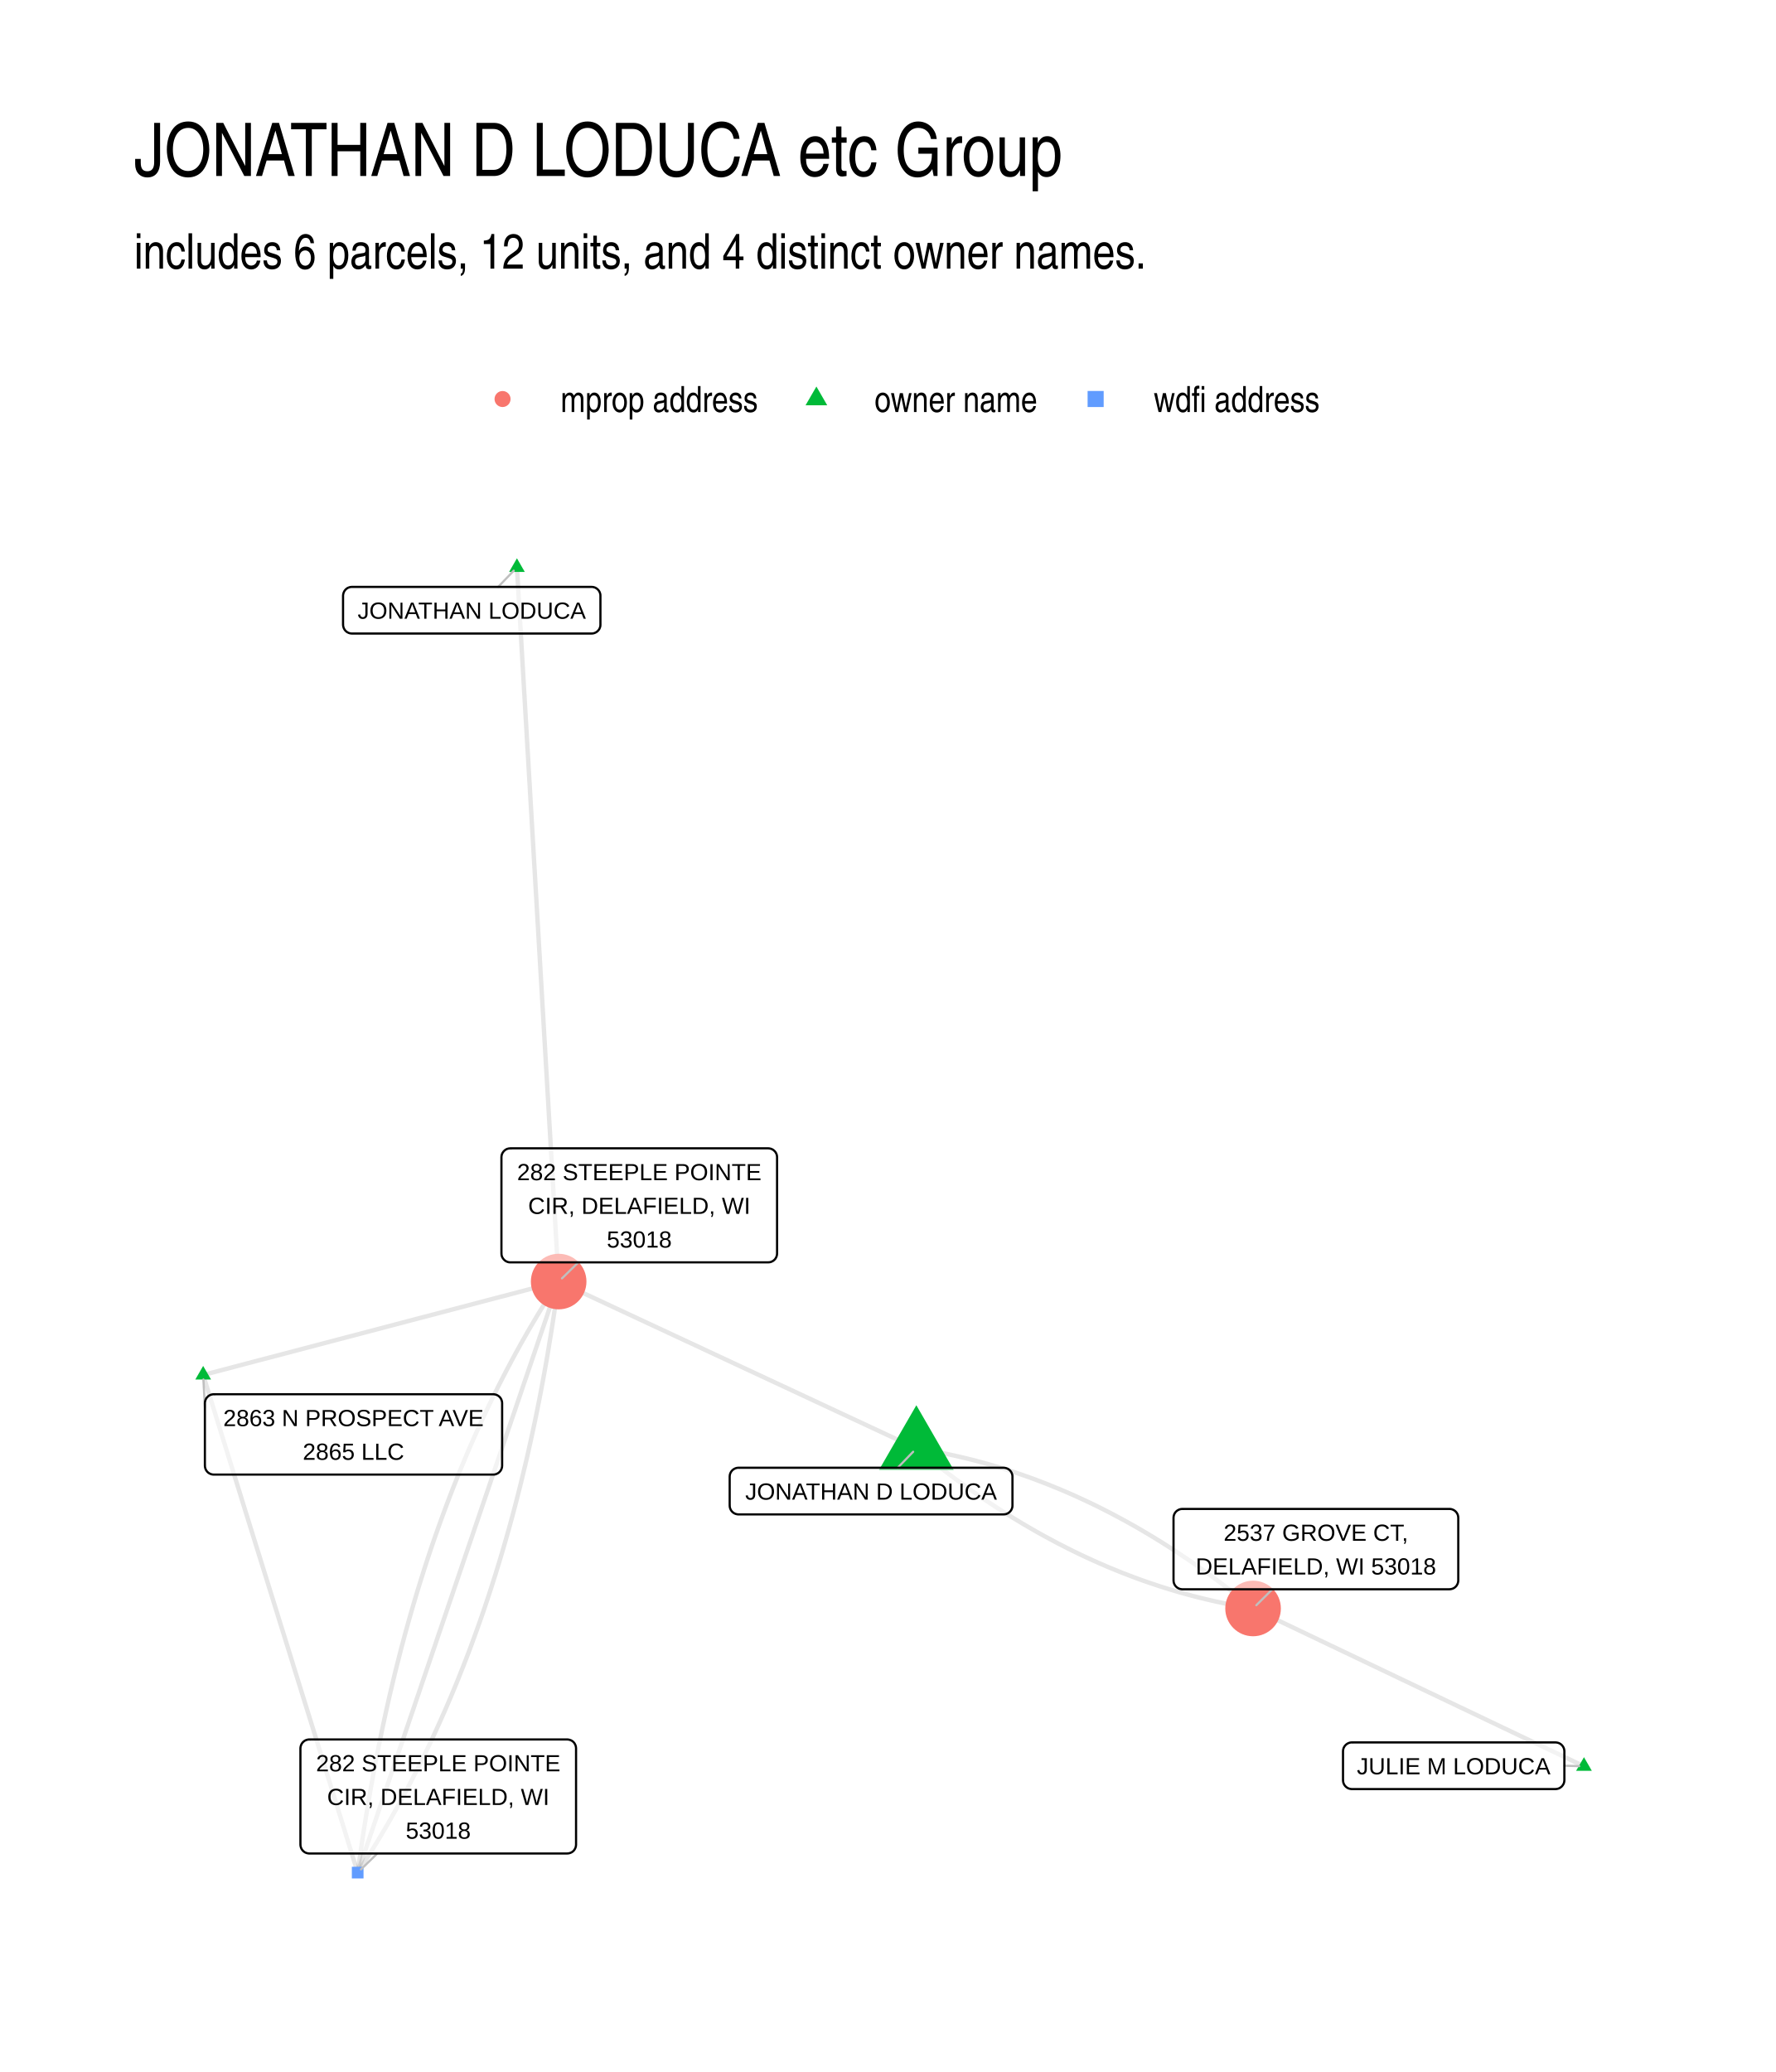
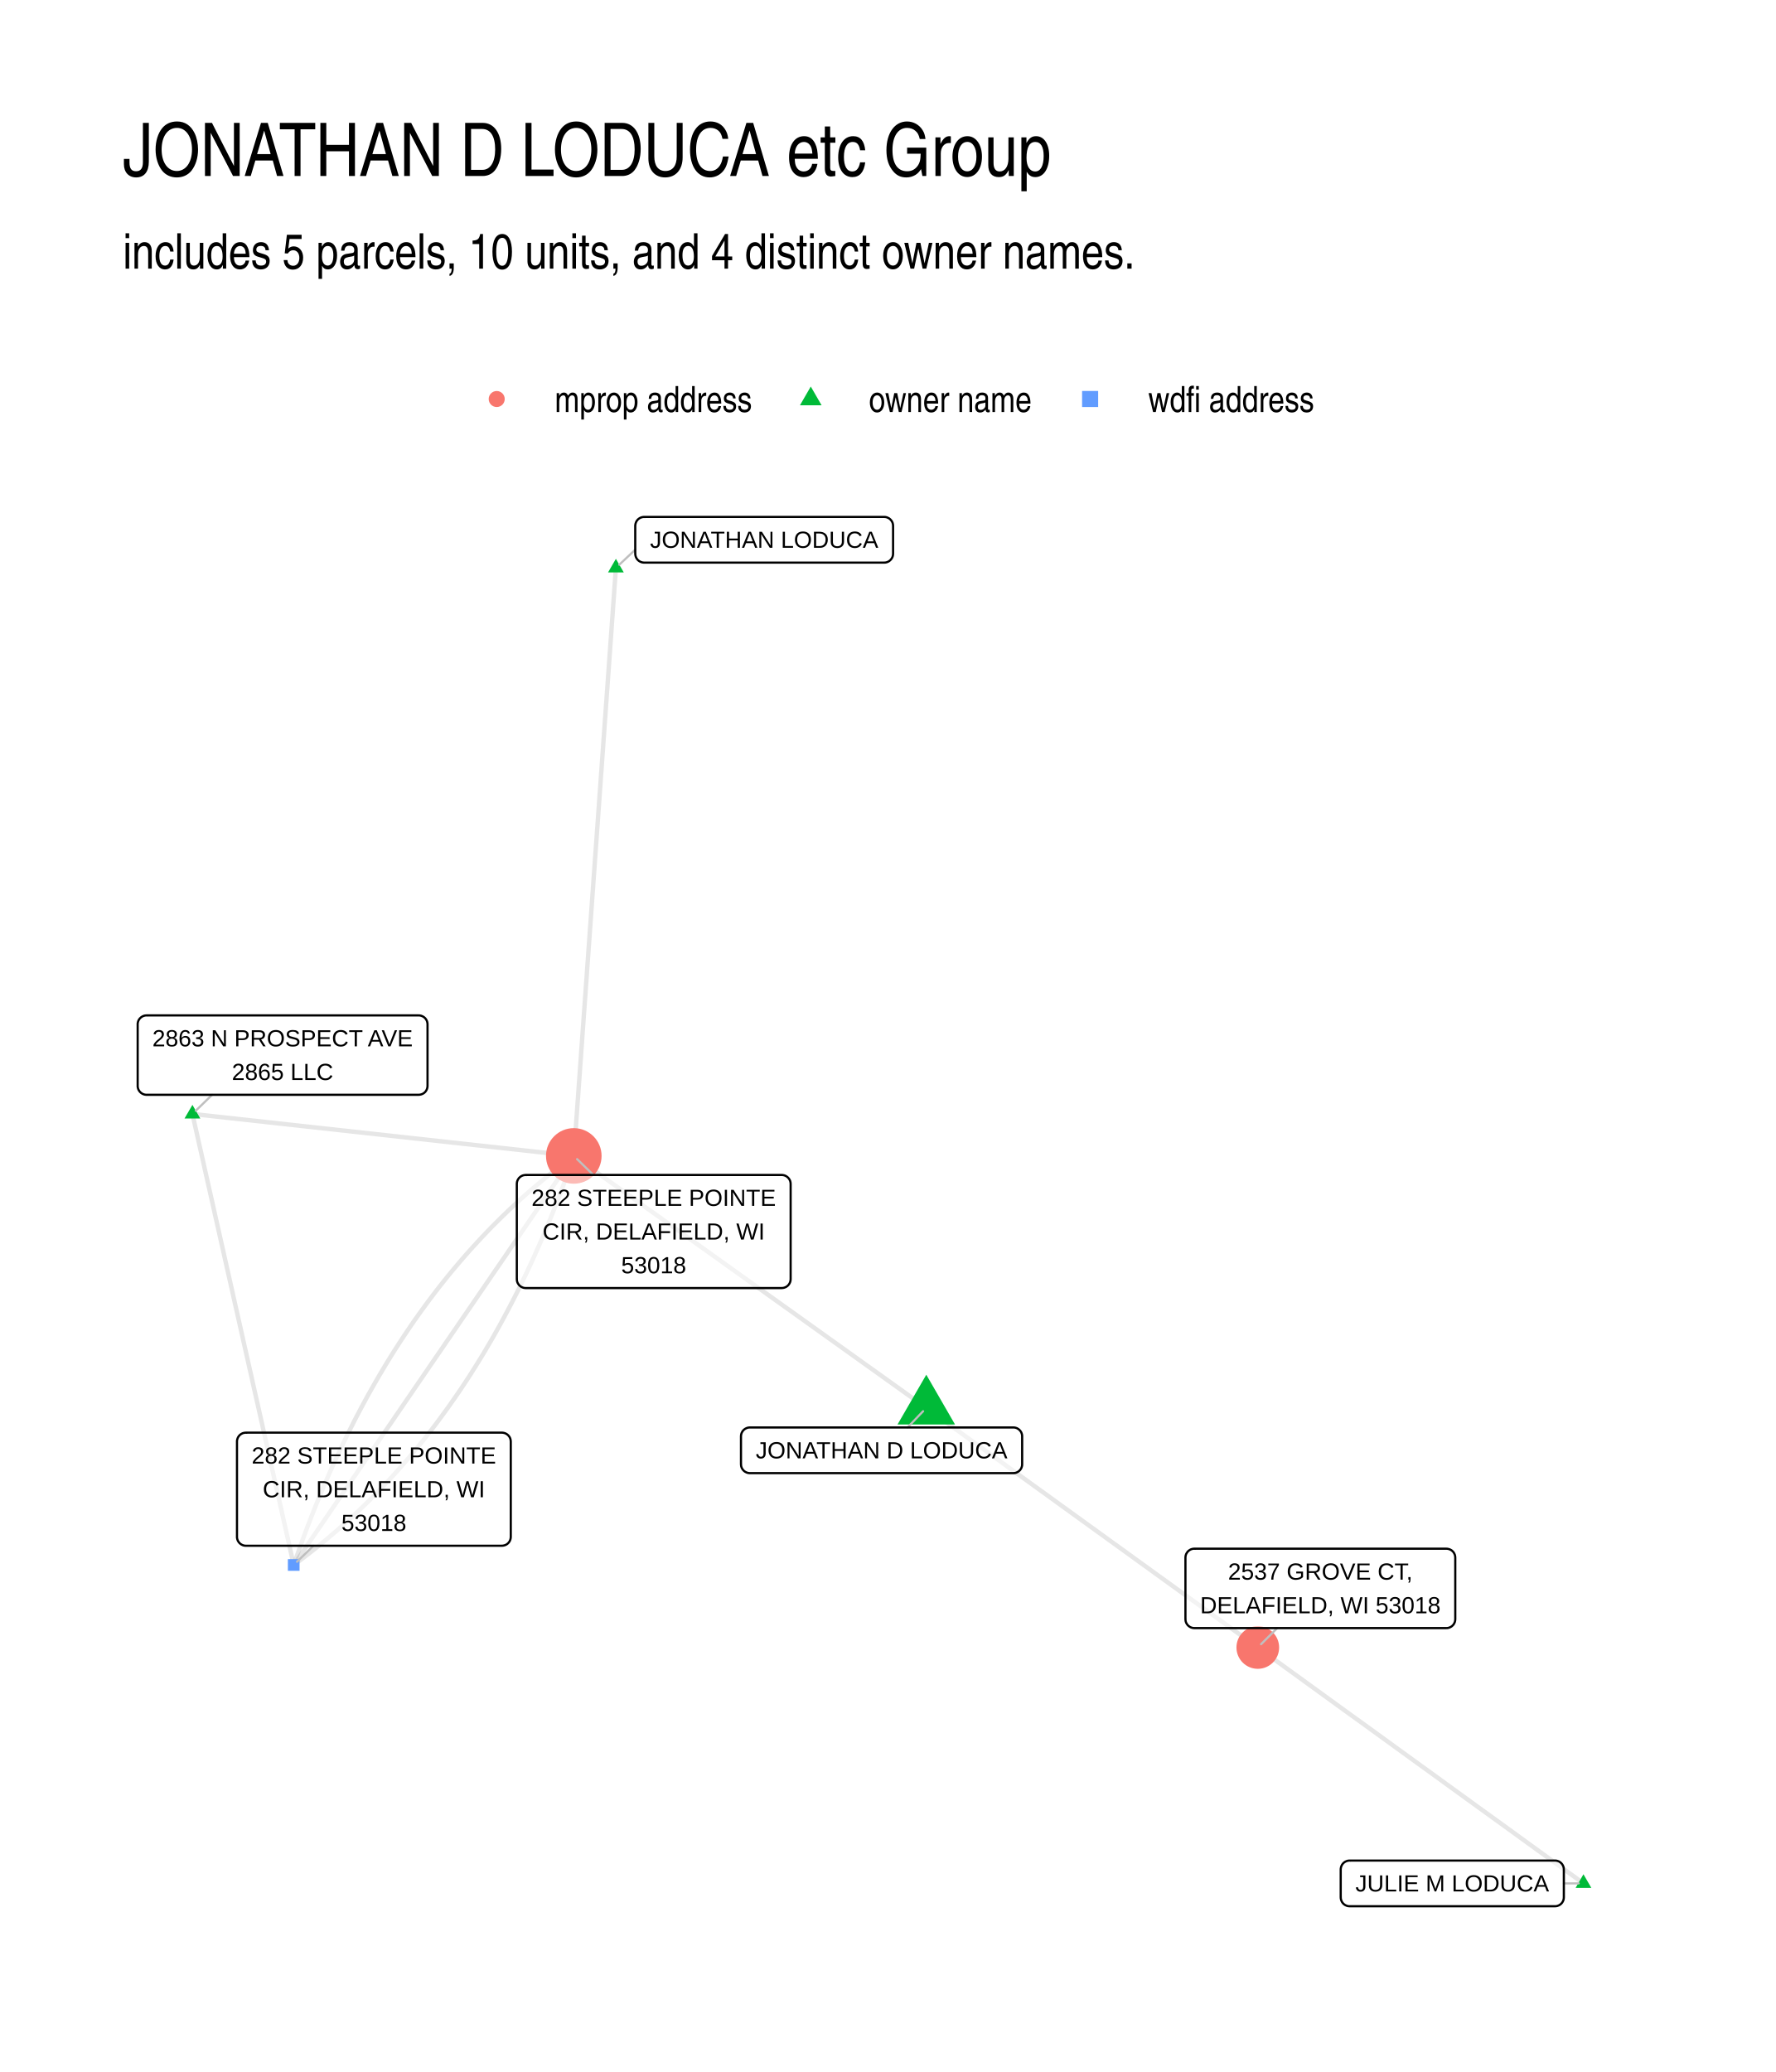
- <svg xmlns="http://www.w3.org/2000/svg" width="576" height="672" class="svglite" viewBox="0 0 432 504">
-   <defs>
-     <style>.svglite line,.svglite polyline,.svglite polygon,.svglite path,.svglite circle{fill:none;stroke:#000000;stroke-linecap:round;stroke-linejoin:round;stroke-miterlimit:10.00}.svglite text{white-space:pre}</style>
-   </defs>
-   <rect width="100%" height="100%" style="stroke-linecap:round;stroke-linejoin:round;stroke-miterlimit:10.00;stroke:none;fill:#FFFFFF" />
-   <defs>
-     <clipPath id="cpMC4wMHw0MzIuMDB8MC4wMHw1MDQuMDA=">
-       <path d="M0 0h432v504H0z" />
-     </clipPath>
-   </defs>
-   <g clip-path="url(#cpMC4wMHw0MzIuMDB8MC4wMHw1MDQuMDA=)">
-     <path d="M0 0h432v504H0z" style="stroke-width:1.07;stroke:none;fill:#FFFFFF" />
-   </g>
-   <defs>
-     <clipPath id="cpMzIuNjN8NDAyLjExfDEyMi4xNHw0NzEuMzc=">
-       <path d="M32.63 122.14h369.48v349.24H32.63z" />
-     </clipPath>
-   </defs>
-   <g clip-path="url(#cpMzIuNjN8NDAyLjExfDEyMi4xNHw0NzEuMzc=)">
-     <path d="m222.91 352.32.79.65.8.65.79.64.8.64.79.63.8.62.8.62.79.61.8.61.8.6.8.6.8.6.8.58.81.59.8.57.8.58.81.56.8.56.81.56.8.55.81.55.81.54.81.53.81.53.81.53.81.51.81.52.81.51.81.5.82.5.81.49.81.49.82.48.82.48.81.47.82.47.82.46.82.46.82.45.82.44.82.44.82.44.82.43.83.42.82.42.83.42.82.41.83.4.82.4.83.39.83.39.83.38.83.38.83.37.83.37.83.36.83.36.83.35.84.34.83.34.84.34.83.33.84.32.84.32.84.32.83.31.84.3.84.3.84.29.85.29.84.28.84.28.84.27.85.27.84.26.85.26.85.25.84.25.85.24.85.23.85.23.85.23.85.22.85.21.85.21.85.2.86.2.85.2.86.19.85.18.86.18.85.17.86.17.86.16.86.15.86.15.86.15.86.14.86.14m80.5 38.38-.82-.39-.81-.38-.81-.39-.81-.39-.82-.39-.81-.38-.81-.39-.82-.39-.81-.39-.81-.39-.82-.38-.81-.39-.81-.39-.82-.39-.81-.38-.81-.39-.81-.39-.82-.39-.81-.38-.81-.39-.82-.39-.81-.39-.81-.39-.82-.38-.81-.39-.81-.39-.82-.39-.81-.38-.81-.39-.82-.39-.81-.39-.81-.39-.81-.38-.82-.39-.81-.39-.81-.39-.82-.38-.81-.39-.81-.39-.82-.39-.81-.38-.81-.39-.82-.39-.81-.39-.81-.39-.81-.38-.82-.39-.81-.39-.81-.39-.82-.38-.81-.39-.81-.39-.82-.39-.81-.38-.81-.39-.82-.39-.81-.39-.81-.39-.81-.38-.82-.39-.81-.39-.81-.39-.82-.38-.81-.39-.81-.39-.82-.39-.81-.39-.81-.38-.82-.39-.81-.39-.81-.39-.81-.38-.82-.39-.81-.39-.81-.39-.82-.38-.81-.39-.81-.39-.82-.39-.81-.39-.81-.38-.82-.39-.81-.39-.81-.39-.81-.38-.82-.39-.81-.39-.81-.39-.82-.39-.81-.38-.81-.39-.82-.39-.81-.39-.81-.38-.82-.39-.81-.39-.81-.39-.81-.38-.82-.39M125.75 138.01l.1 1.76.11 1.75.1 1.76.1 1.75.1 1.76.11 1.75.1 1.75.1 1.76.1 1.75.11 1.76.1 1.75.1 1.76.1 1.75.11 1.76.1 1.75.1 1.76.1 1.75.11 1.76.1 1.75.1 1.76.1 1.75.11 1.76.1 1.75.1 1.76.1 1.75.11 1.76.1 1.75.1 1.75.1 1.76.11 1.75.1 1.76.1 1.75.1 1.76.11 1.75.1 1.76.1 1.75.1 1.76.11 1.75.1 1.76.1 1.75.1 1.76.11 1.75.1 1.76.1 1.75.1 1.76.11 1.75.1 1.76.1 1.75.1 1.75.11 1.76.1 1.75.1 1.76.1 1.75.11 1.76.1 1.75.1 1.76.1 1.75.11 1.76.1 1.75.1 1.76.1 1.75.11 1.76.1 1.75.1 1.76.1 1.75.11 1.76.1 1.75.1 1.75.1 1.76.11 1.75.1 1.76.1 1.75.1 1.76.11 1.75.1 1.76.1 1.75.1 1.76.11 1.75.1 1.76.1 1.75.1 1.76.11 1.75.1 1.76.1 1.75.1 1.76.11 1.75.1 1.76.1 1.75.1 1.75.11 1.76.1 1.75.1 1.76.1 1.75.11 1.76.1 1.75.1 1.76.1 1.75.11 1.76.1 1.75m87.01 40.59.86.14.86.14.86.15.86.15.86.15.86.17.86.16.85.18.86.17.86.19.85.18.85.2.86.2.85.2.85.21.85.21.85.22.85.23.85.23.85.23.85.25.85.24.84.25.85.26.84.26.85.27.84.27.84.28.85.28.84.29.84.29.84.3.84.3.84.31.83.32.84.32.84.32.83.33.84.34.83.34.84.34.83.35.83.36.83.36.84.37.83.37.82.38.83.38.83.39.83.39.83.4.82.4.83.41.82.42.83.42.82.42.82.43.82.44.82.44.82.44.82.45.82.46.82.46.82.47.82.47.81.48.82.48.81.49.82.49.81.5.81.5.81.51.82.52.81.52.81.52.81.53.8.54.81.54.81.54.81.55.8.56.81.56.8.57.8.57.81.58.8.58.8.59.8.59.8.6.8.6.8.61.8.61.79.62.8.63.8.63.79.63.8.64.79.65.79.65m-81.91-38.93-.88-.41-.88-.41-.88-.41-.88-.41-.87-.41-.88-.41-.88-.41-.88-.41-.88-.41-.88-.41-.88-.41-.88-.41-.88-.41-.87-.41-.88-.41-.88-.41-.88-.41-.88-.41-.88-.41-.88-.41-.88-.41-.88-.41-.87-.41-.88-.41-.88-.41-.88-.41-.88-.41-.88-.41-.88-.41-.88-.41-.88-.41-.88-.41-.87-.41-.88-.41-.88-.41-.88-.41-.88-.41-.88-.41-.88-.41-.88-.41-.88-.41-.87-.41-.88-.41-.88-.41-.88-.41-.88-.41-.88-.41-.88-.41-.88-.41-.88-.41-.87-.41-.88-.41-.88-.41-.88-.41-.88-.41-.88-.41-.88-.41-.88-.41-.88-.41-.87-.41-.88-.41-.88-.41-.88-.41-.88-.41-.88-.41-.88-.41-.88-.41-.88-.41-.87-.41-.88-.41-.88-.41-.88-.41-.88-.41-.88-.41-.88-.41-.88-.41-.88-.41-.87-.41-.88-.41-.88-.41-.88-.41-.88-.41-.88-.41-.88-.41-.88-.41-.88-.41-.87-.41-.88-.41-.88-.41-.88-.41-.88-.41-.88-.41-.88-.41-.88-.41-.88-.41-.87-.41-.88-.41-.88-.41-.88-.41" style="stroke-width:1.07;stroke:#000000;stroke-opacity:0.10;stroke-linecap:butt" />
-     <path d="m49.42 334.46.88-.23.87-.23.87-.23.88-.23.87-.23.87-.23.88-.23.87-.23.87-.23.88-.23.87-.23.87-.23.88-.23.87-.23.87-.23.88-.23.87-.23.88-.23.87-.22.87-.23.88-.23.87-.23.87-.23.88-.23.87-.23.87-.23.88-.23.87-.23.87-.23.88-.23.87-.23.87-.23.88-.23.87-.23.87-.23.88-.23.87-.23.88-.23.87-.23.87-.23.88-.22.87-.23.87-.23.88-.23.87-.23.87-.23.88-.23.87-.23.87-.23.88-.23.87-.23.87-.23.88-.23.87-.23.87-.23.88-.23.87-.23.88-.23.87-.23.87-.23.88-.23.87-.22.87-.23.88-.23.87-.23.87-.23.88-.23.87-.23.87-.23.88-.23.87-.23.87-.23.88-.23.87-.23.87-.23.88-.23.87-.23.88-.23.87-.23.87-.23.88-.23.87-.23.87-.23.88-.22.87-.23.87-.23.88-.23.87-.23.87-.23.88-.23.87-.23.87-.23.88-.23.87-.23.87-.23.88-.23.87-.23.88-.23.87-.23m-86.48 22.73.38 1.22.38 1.22.38 1.22.38 1.23.38 1.22.38 1.22.38 1.22.38 1.23.38 1.22.38 1.22.38 1.23.38 1.22.38 1.22.38 1.22.38 1.23.38 1.22.38 1.22.38 1.22.38 1.23.38 1.22.38 1.22.38 1.22.38 1.23.38 1.22.37 1.22.38 1.22.38 1.23.38 1.22.38 1.22.38 1.23.38 1.22.38 1.22.38 1.22.38 1.23.38 1.22.38 1.22.38 1.22.38 1.23.38 1.22.38 1.22.38 1.22.38 1.23.38 1.22.38 1.22.38 1.23.38 1.22.38 1.22.38 1.22.38 1.23.38 1.22.38 1.22.38 1.22.38 1.23.38 1.22.38 1.22.38 1.22.38 1.23.37 1.22.38 1.22.38 1.22.38 1.23.38 1.22.38 1.22.38 1.23.38 1.22.38 1.22.38 1.22.38 1.23.38 1.22.38 1.22.38 1.22.38 1.23.38 1.22.38 1.22.38 1.22.38 1.23.38 1.22.38 1.22.38 1.23.38 1.22.38 1.22.38 1.22.38 1.23.38 1.22.38 1.22.38 1.22.38 1.23.38 1.22.38 1.22.38 1.22.38 1.23.37 1.22.38 1.22.38 1.22.38 1.23.38 1.22.38 1.22.38 1.23.38 1.22m0 0 .75-1.15.74-1.15.74-1.15.73-1.17.73-1.17.72-1.17.72-1.19.71-1.19.71-1.19.7-1.2.69-1.21.69-1.21.69-1.22.68-1.23.67-1.23.67-1.24.67-1.25.66-1.25.65-1.25.65-1.27.65-1.27.64-1.28.63-1.28.63-1.29.62-1.29.62-1.3.61-1.31.61-1.32.6-1.32.6-1.32.59-1.34.59-1.34.58-1.34.58-1.35.57-1.36.57-1.37.56-1.37.55-1.37.55-1.39.55-1.39.54-1.39.54-1.4.53-1.41.52-1.42.52-1.42.51-1.42.51-1.44.51-1.44.5-1.44.49-1.45.49-1.46.48-1.47.48-1.47.47-1.48.47-1.48.46-1.49.46-1.5.45-1.5.45-1.51.44-1.51.44-1.52.43-1.53.43-1.53.42-1.54.42-1.55.41-1.55.4-1.56.4-1.57.4-1.57.39-1.58.38-1.58.38-1.59.38-1.6.37-1.6.36-1.61.36-1.61.35-1.63.35-1.62.35-1.64.34-1.64.33-1.64.33-1.66.32-1.66.32-1.66.31-1.67.31-1.68.3-1.69.3-1.69.29-1.69.28-1.71.28-1.71.28-1.71.27-1.72.27-1.73.26-1.74.25-1.74.25-1.74.25-1.76.24-1.76" style="stroke-width:1.07;stroke:#000000;stroke-opacity:0.10;stroke-linecap:butt" />
-     <path d="m87.01 455.5.5-1.45.49-1.46.49-1.45.5-1.45.49-1.45.5-1.46.49-1.45.49-1.45.5-1.45.49-1.45.49-1.46.5-1.45.49-1.45.5-1.45.49-1.45.49-1.46.5-1.45.49-1.45.49-1.45.5-1.46.49-1.45.5-1.45.49-1.45.49-1.45.5-1.46.49-1.45.5-1.45.49-1.45.49-1.46.5-1.45.49-1.45.49-1.45.5-1.45.49-1.46.5-1.45.49-1.45.49-1.45.5-1.45.49-1.46.49-1.45.5-1.45.49-1.45.5-1.46.49-1.45.49-1.45.5-1.45.49-1.45.49-1.46.5-1.45.49-1.45.5-1.45.49-1.46.49-1.45.5-1.45.49-1.45.5-1.45.49-1.46.49-1.45.5-1.45.49-1.45.49-1.45.5-1.46.49-1.45.5-1.45.49-1.45.49-1.46.5-1.45.49-1.45.49-1.45.5-1.45.49-1.46.5-1.45.49-1.45.49-1.45.5-1.46.49-1.45.5-1.45.49-1.45.49-1.45.5-1.46.49-1.45.49-1.45.5-1.45.49-1.45.5-1.46.49-1.45.49-1.45.5-1.45.49-1.46.49-1.45.5-1.45.49-1.45.5-1.45.49-1.46.49-1.45.5-1.45.49-1.45.49-1.46.5-1.45" style="stroke-width:1.07;stroke:#000000;stroke-opacity:0.10;stroke-linecap:butt" />
-     <path d="m87.01 455.5.24-1.76.25-1.75.25-1.75.25-1.74.26-1.74.27-1.73.27-1.72.28-1.71.28-1.71.28-1.71.3-1.69.29-1.69.31-1.69.3-1.68.31-1.67.32-1.66.33-1.66.32-1.66.34-1.64.33-1.64.35-1.64.35-1.62.35-1.63.36-1.61.36-1.61.37-1.6.38-1.6.38-1.59.38-1.58.39-1.58.4-1.57.4-1.57.4-1.56.42-1.55.41-1.55.42-1.54.43-1.53.43-1.53.44-1.52.44-1.51.45-1.51.45-1.5.46-1.5.46-1.49.47-1.48.47-1.48.48-1.47.48-1.47.49-1.46.49-1.45.5-1.44.51-1.44.51-1.44.51-1.42.52-1.42.53-1.42.53-1.41.53-1.4.54-1.39.55-1.39.55-1.39.55-1.37.57-1.37.56-1.37.57-1.36.58-1.35.58-1.34.59-1.34.59-1.34.6-1.32.6-1.32.61-1.32.61-1.31.62-1.3.62-1.29.63-1.29.64-1.28.63-1.28.65-1.27.65-1.26.65-1.26.66-1.25.67-1.25.67-1.24.67-1.23.68-1.23.69-1.22.69-1.21.69-1.21.71-1.2.7-1.19.71-1.19.72-1.19.72-1.17.73-1.17.73-1.16.74-1.16.74-1.15.75-1.15" style="stroke-width:1.07;stroke:#000000;stroke-opacity:0.10;stroke-linecap:butt" />
-     <path d="m222.91 341.82 9.1 15.76h-18.2zm162.41 85.6 1.91 3.32h-3.83zM125.75 135.8l1.91 3.32h-3.82zM49.42 332.25l1.92 3.31h-3.83z" style="stroke-width:0.71;stroke:none;fill:#00BA38" />
-     <path d="M85.59 456.92h2.84v-2.84h-2.84z" style="stroke-width:0.71;stroke:none;fill:#619CFF" />
-     <circle cx="304.82" cy="391.25" r="6.76" style="stroke-width:0.71;stroke:none;fill:#F8766D" />
-     <circle cx="135.9" cy="311.73" r="6.76" style="stroke-width:0.71;stroke:none;fill:#F8766D" />
-     <path d="m218.38 357.02 3.75-3.89m158.42 76.37 3.61.1M121.18 142.76l3.79-3.94m-75.13 203.5-.36-6.77m42.3 115.3-3.96 3.86m221.7-68.13-3.9 3.87m-164.93-83.39-3.98 3.89" style="stroke-width:0.53;stroke:#BFBFBF" />
-     <path d="M179.66 368.37h64.47-.08l.34-.02.35-.07.32-.12.3-.18.27-.22.23-.26.19-.29.13-.32.09-.34.02-.34h0v-7.03h0l-.02-.35-.09-.33-.13-.32-.19-.3-.23-.26-.27-.22-.3-.17-.32-.12-.35-.07-.26-.02h-64.47l.26.02-.35-.02-.34.04-.34.1-.31.15-.29.2-.25.24-.21.28-.16.3-.11.33-.05.35-.01.17v7.03l.01-.18v.35l.05.34.11.33.16.31.21.28.25.24.29.2.31.15.34.09.34.05z" style="stroke-width:0.53;fill:#FFFFFF;fill-opacity:0.50" />
-     <text x="211.9" y="364.77" lengthAdjust="spacingAndGlyphs" style="font-size:5.69px;font-family:&quot;Liberation Sans&quot;" text-anchor="middle" textLength="61.6">JONATHAN D LODUCA</text>
-     <path d="M328.86 435.18h49.53-.09l.35-.02.34-.07.32-.12.3-.18.27-.21.23-.27.19-.29.14-.32.08-.34.03-.34h0v-7.03h0l-.03-.35-.08-.33-.14-.32-.19-.3-.23-.26-.27-.22-.3-.17-.32-.12-.34-.07-.26-.02h-49.53l.26.02-.35-.02-.34.04-.34.1-.31.15-.29.2-.25.24-.21.28-.16.3-.11.33-.05.35-.01.17v7.03l.01-.18v.35l.05.34.11.33.16.31.21.28.25.24.29.2.31.15.34.09.34.05z" style="stroke-width:0.53;fill:#FFFFFF;fill-opacity:0.50" />
-     <text x="353.62" y="431.58" lengthAdjust="spacingAndGlyphs" style="font-size:5.69px;font-family:&quot;Liberation Sans&quot;" text-anchor="middle" textLength="46.65">JULIE M LODUCA</text>
-     <path d="M85.61 154.1h58.29-.08l.34-.01.34-.07.33-.13.3-.17.27-.22.23-.26.19-.29.13-.32.09-.34.02-.35h0v-7.02h0l-.02-.35-.09-.34-.13-.32-.19-.29-.23-.26-.27-.22-.3-.18-.33-.12-.34-.07-.26-.01H85.61l.26.01-.34-.01-.35.04-.33.1-.32.14-.28.2-.25.24-.21.28-.16.31-.11.33-.06.34-.01.18v7.02l.01-.17v.35l.06.34.11.33.16.31.21.28.25.24.28.19.32.15.33.1.35.04z" style="stroke-width:0.53;fill:#FFFFFF;fill-opacity:0.50" />
-     <text x="114.76" y="150.5" lengthAdjust="spacingAndGlyphs" style="font-size:5.69px;font-family:&quot;Liberation Sans&quot;" text-anchor="middle" textLength="55.41">JONATHAN LODUCA</text>
-     <path d="M52 358.68h67.99-.09l.35-.01.34-.07.32-.13.3-.17.27-.22.23-.26.19-.29.13-.32.09-.34.03-.35h0V341.3h0l-.03-.35-.09-.33-.13-.32-.19-.3-.23-.26-.27-.22-.3-.17-.32-.12-.34-.07-.26-.02H52l.26.02-.34-.02-.35.05-.33.09-.32.15-.28.2-.25.24-.21.28-.16.3-.11.33-.06.35-.01.17v15.22l.01-.17v.35l.06.34.11.33.16.31.21.28.25.24.28.19.32.15.33.1.35.04z" style="stroke-width:0.53;fill:#FFFFFF;fill-opacity:0.50" />
-     <text x="85.99" y="346.89" lengthAdjust="spacingAndGlyphs" style="font-size:5.69px;font-family:&quot;Liberation Sans&quot;" text-anchor="middle" textLength="65.1">2863 N PROSPECT AVE</text>
-     <text x="85.99" y="355.08" lengthAdjust="spacingAndGlyphs" style="font-size:5.69px;font-family:&quot;Liberation Sans&quot;" text-anchor="middle" textLength="26.6">2865 LLC</text>
-     <path d="M75.24 450.85h62.73-.09l.35-.02.34-.07.33-.12.3-.17.27-.22.23-.26.18-.3.14-.32.08-.34.03-.34h0v-23.42h0l-.03-.34-.08-.34-.14-.32-.18-.3-.23-.26-.27-.22-.3-.17-.33-.12-.34-.07-.26-.02H75.24l.26.02-.34-.02-.35.05-.33.09-.32.15-.28.2-.25.24-.21.28-.16.31-.11.33-.06.34-.01.17v23.42l.01-.18v.35l.06.35.11.33.16.3.21.28.25.24.28.2.32.15.33.09.35.05z" style="stroke-width:0.53;fill:#FFFFFF;fill-opacity:0.50" />
-     <text x="106.61" y="430.86" lengthAdjust="spacingAndGlyphs" style="font-size:5.69px;font-family:&quot;Liberation Sans&quot;" text-anchor="middle" textLength="59.85">282 STEEPLE POINTE</text>
-     <text x="106.61" y="439.05" lengthAdjust="spacingAndGlyphs" style="font-size:5.69px;font-family:&quot;Liberation Sans&quot;" text-anchor="middle" textLength="55.38">CIR, DELAFIELD, WI</text>
-     <text x="106.61" y="447.25" lengthAdjust="spacingAndGlyphs" style="font-size:5.69px;font-family:&quot;Liberation Sans&quot;" text-anchor="middle" textLength="18.11">53018</text>
-     <path d="M287.63 386.58h64.95-.09l.35-.02.34-.07.33-.12.3-.17.27-.22.23-.26.18-.3.14-.32.08-.34.03-.34h0V369.2h0l-.03-.35-.08-.34-.14-.32-.18-.29-.23-.26-.27-.22-.3-.17-.33-.13-.34-.07-.26-.01h-64.95l.26.01-.35-.01-.34.04-.34.1-.31.15-.29.19-.25.24-.21.28-.16.31-.11.33-.05.34-.01.18v15.22l.01-.18v.35l.05.35.11.32.16.31.21.28.25.24.29.2.31.15.34.09.34.05z" style="stroke-width:0.53;fill:#FFFFFF;fill-opacity:0.50" />
-     <text x="320.11" y="374.78" lengthAdjust="spacingAndGlyphs" style="font-size:5.69px;font-family:&quot;Liberation Sans&quot;" text-anchor="middle" textLength="47.58">2537 GROVE CT,</text>
-     <text x="320.11" y="382.98" lengthAdjust="spacingAndGlyphs" style="font-size:5.69px;font-family:&quot;Liberation Sans&quot;" text-anchor="middle" textLength="62.07">DELAFIELD, WI 53018</text>
-     <path d="M124.14 307.06h62.73-.09l.35-.02.34-.06.32-.13.31-.17.26-.22.24-.26.18-.3.14-.32.08-.33.03-.35h0v-23.42h0l-.03-.34-.08-.34-.14-.32-.18-.29-.24-.26-.26-.22-.31-.18-.32-.12-.34-.07-.26-.02h-62.73l.26.02-.34-.01-.35.04-.33.09-.32.15-.28.2-.25.24-.21.28-.17.31-.11.33-.05.34-.01.17v23.42l.01-.17v.34l.05.35.11.33.17.3.21.28.25.24.28.2.32.15.33.1.35.04z" style="stroke-width:0.53;fill:#FFFFFF;fill-opacity:0.50" />
-     <text x="155.51" y="287.07" lengthAdjust="spacingAndGlyphs" style="font-size:5.69px;font-family:&quot;Liberation Sans&quot;" text-anchor="middle" textLength="59.85">282 STEEPLE POINTE</text>
-     <text x="155.51" y="295.27" lengthAdjust="spacingAndGlyphs" style="font-size:5.69px;font-family:&quot;Liberation Sans&quot;" text-anchor="middle" textLength="55.38">CIR, DELAFIELD, WI</text>
-     <text x="155.51" y="303.46" lengthAdjust="spacingAndGlyphs" style="font-size:5.69px;font-family:&quot;Liberation Sans&quot;" text-anchor="middle" textLength="18.11">53018</text>
-   </g>
-   <g clip-path="url(#cpMC4wMHw0MzIuMDB8MC4wMHw1MDQuMDA=)">
-     <circle cx="122.25" cy="97.06" r="1.95" style="stroke-width:0.71;stroke:none;fill:#F8766D" />
-     <path d="m198.6 94.02 2.63 4.56h-5.27z" style="stroke-width:0.71;stroke:none;fill:#00BA38" />
-     <path d="M264.57 99.01h3.91V95.1h-3.91z" style="stroke-width:0.71;stroke:none;fill:#619CFF" />
-     <text x="136.37" y="100.22" lengthAdjust="spacingAndGlyphs" style="font-size:8.80px;font-weight:0;font-family:&quot;Nimbus Sans Narrow&quot;" textLength="48.11">mprop address</text>
-     <text x="212.72" y="100.22" lengthAdjust="spacingAndGlyphs" style="font-size:8.80px;font-weight:0;font-family:&quot;Nimbus Sans Narrow&quot;" textLength="39.69">owner name</text>
-     <text x="280.64" y="100.22" lengthAdjust="spacingAndGlyphs" style="font-size:8.80px;font-weight:0;font-family:&quot;Nimbus Sans Narrow&quot;" textLength="40.49">wdfi address</text>
-     <text x="32.63" y="65.35" lengthAdjust="spacingAndGlyphs" style="font-size:12.00px;font-weight:0;font-family:&quot;Nimbus Sans Narrow&quot;" textLength="246.65">includes 6 parcels, 12 units, and 4 distinct owner names.</text>
-     <text x="32.63" y="42.81" lengthAdjust="spacingAndGlyphs" style="font-size:18.00px;font-weight:0;font-family:&quot;Nimbus Sans Narrow&quot;" textLength="237.82">JONATHAN D LODUCA etc Group</text>
+ <svg xmlns="http://www.w3.org/2000/svg" width="576" height="672" viewBox="0 0 432 504">
+   <g class="svglite">
+     <defs>
+       <style>.svglite line,.svglite polyline,.svglite polygon,.svglite path,.svglite circle{fill:none;stroke:#000000;stroke-linecap:round;stroke-linejoin:round;stroke-miterlimit:10.00}.svglite text{white-space:pre}.svglite g.glyphgroup path{fill:inherit;stroke:none}</style>
+     </defs>
+     <rect width="100%" height="100%" style="stroke-linecap:round;stroke-linejoin:round;stroke-miterlimit:10.00;stroke:none;fill:#FFFFFF" />
+     <defs>
+       <clipPath id="cpMC4wMHw0MzIuMDB8MC4wMHw1MDQuMDA=">
+         <path d="M0 0h432v504H0z" />
+       </clipPath>
+     </defs>
+     <g clip-path="url(#cpMC4wMHw0MzIuMDB8MC4wMHw1MDQuMDA=)">
+       <path d="M0 0h432v504H0z" style="stroke-width:1.07;stroke:none;fill:#FFFFFF" />
+     </g>
+     <defs>
+       <clipPath id="cpMjkuODl8NDAyLjExfDEyMi4xNHw0NzQuMTE=">
+         <path d="M29.89 122.14h372.22v351.97H29.89z" />
+       </clipPath>
+     </defs>
+     <g clip-path="url(#cpMjkuODl8NDAyLjExfDEyMi4xNHw0NzQuMTE=)">
+       <path d="m385.19 458.11-.8-.58-.8-.58-.8-.58-.8-.57-.8-.58-.8-.58-.8-.58-.8-.58-.8-.58-.8-.58-.8-.58-.8-.58-.8-.58-.8-.58-.8-.58-.8-.58-.8-.58-.8-.58-.8-.58-.8-.58-.8-.58-.8-.58-.8-.58-.8-.58-.8-.58-.8-.58-.8-.57-.8-.58-.8-.58-.8-.58-.81-.58-.8-.58-.8-.58-.8-.58-.8-.58-.8-.58-.8-.58-.8-.58-.8-.58-.8-.58-.8-.58-.8-.58-.8-.58-.8-.58-.8-.58-.8-.58-.8-.58-.8-.58-.8-.57-.8-.58-.8-.58-.8-.58-.8-.58-.8-.58-.8-.58-.8-.58-.8-.58-.8-.58-.8-.58-.8-.58-.8-.58-.8-.58-.8-.58-.8-.58-.8-.58-.8-.58-.8-.58-.8-.58-.81-.58-.8-.58-.8-.57-.8-.58-.8-.58-.8-.58-.8-.58-.8-.58-.8-.58-.8-.58-.8-.58-.8-.58-.8-.58-.8-.58-.8-.58-.8-.58-.8-.58-.8-.58-.8-.58-.8-.58-.8-.58-.8-.58-.8-.58-.8-.58-.8-.57-.8-.58-.8-.58-.8-.58-.8-.58-.8-.58-.8-.58m-156.15-262.6-.1 1.44-.1 1.45-.11 1.44-.1 1.44-.1 1.45-.11 1.44-.1 1.45-.1 1.44-.11 1.45-.1 1.44-.1 1.45-.11 1.44-.1 1.45-.1 1.44-.11 1.45-.1 1.44-.1 1.45-.11 1.44-.1 1.45-.1 1.44-.11 1.45-.1 1.44-.11 1.45-.1 1.44-.1 1.44-.11 1.45-.1 1.44-.1 1.45-.11 1.44-.1 1.45-.1 1.44-.11 1.45-.1 1.44-.1 1.45-.11 1.44-.1 1.45-.1 1.44-.11 1.45-.1 1.44-.1 1.45-.11 1.44-.1 1.45-.1 1.44-.11 1.44-.1 1.45-.1 1.44-.11 1.45-.1 1.44-.11 1.45-.1 1.44-.1 1.45-.11 1.44-.1 1.45-.1 1.44-.11 1.45-.1 1.44-.1 1.45-.11 1.44-.1 1.45-.1 1.44-.11 1.45-.1 1.44-.1 1.45-.11 1.44-.1 1.44-.1 1.45-.11 1.44-.1 1.45-.1 1.44-.11 1.45-.1 1.44-.1 1.45-.11 1.44-.1 1.45-.11 1.44-.1 1.45-.1 1.44-.11 1.45-.1 1.44-.1 1.45-.11 1.44-.1 1.45-.1 1.44-.11 1.44-.1 1.45-.1 1.44-.11 1.45-.1 1.44-.1 1.45-.11 1.44-.1 1.45-.1 1.44-.11 1.45-.1 1.44-.1 1.45-.11 1.44-.1 1.45-.1 1.44-.11 1.45m85.75 61.29.81.59.82.59.81.59.82.59.81.59.82.58.81.59.82.59.81.59.81.59.82.59.81.59.82.58.81.59.82.59.81.59.82.59.81.59.82.59.81.59.81.58.82.59.81.59.82.59.81.59.82.59.81.59.82.58.81.59.81.59.82.59.81.59.82.59.81.59.82.58.81.59.82.59.81.59.82.59.81.59.81.59.82.59.81.58.82.59.81.59.82.59.81.59.82.59.81.59.82.58.81.59.81.59.82.59.81.59.82.59.81.59.82.58.81.59.82.59.81.59.82.59.81.59.81.59.82.59.81.58.82.59.81.59.82.59.81.59.82.59.81.59.81.58.82.59.81.59.82.59.81.59.82.59.81.59.82.59.81.58.82.59.81.59.81.59.82.59.81.59.82.59.81.58.82.59.81.59.82.59.81.59.82.59.81.59.81.58.82.59.81.59.82.59.81.59.82.59m-80.64-58.28-.87-.62-.86-.62-.87-.62-.87-.61-.86-.62-.87-.62-.86-.62-.87-.62-.87-.62-.86-.62-.87-.62-.86-.62-.87-.62-.87-.62-.86-.62-.87-.61-.87-.62-.86-.62-.87-.62-.86-.62-.87-.62-.87-.62-.86-.62-.87-.62-.86-.62-.87-.62-.87-.61-.86-.62-.87-.62-.86-.62-.87-.62-.87-.62-.86-.62-.87-.62-.87-.62-.86-.62-.87-.62-.86-.62-.87-.61-.87-.62-.86-.62-.87-.62-.86-.62-.87-.62-.87-.62-.86-.62-.87-.62-.87-.62-.86-.62-.87-.62-.86-.61-.87-.62-.87-.62-.86-.62-.87-.62-.86-.62-.87-.62-.87-.62-.86-.62-.87-.62-.86-.62-.87-.62-.87-.61-.86-.62-.87-.62-.87-.62-.86-.62-.87-.62-.86-.62-.87-.62-.87-.62-.86-.62-.87-.62-.86-.62-.87-.61-.87-.62-.86-.62-.87-.62-.87-.62-.86-.62-.87-.62-.86-.62-.87-.62-.87-.62-.86-.62-.87-.61-.86-.62-.87-.62-.87-.62-.86-.62-.87-.62-.87-.62-.86-.62-.87-.62-.86-.62-.87-.62-.87-.62-.86-.61-.87-.62m-92.77-10.21.93.1.94.1.94.11.94.1.93.1.94.11.94.1.93.1.94.11.94.1.94.1.93.11.94.1.94.1.93.1.94.11.94.1.94.1.93.11.94.1.94.1.93.11.94.1.94.1.94.11.93.1.94.1.94.11.93.1.94.1.94.1.93.11.94.1.94.1.94.11.93.1.94.1.94.11.93.1.94.1.94.11.94.1.93.1.94.1.94.11.93.1.94.1.94.11.94.1.93.1.94.11.94.1.93.1.94.11.94.1.94.1.93.11.94.1.94.1.93.1.94.11.94.1.94.1.93.11.94.1.94.1.93.11.94.1.94.1.94.11.93.1.94.1.94.11.93.1.94.1.94.1.94.11.93.1.94.1.94.11.93.1.94.1.94.11.94.1.93.1.94.11.94.1.93.1.94.11.94.1.93.1.94.1.94.11.94.1.93.1.94.11.94.1.93.1.94.11m-92.77-10.21.25 1.11.25 1.1.24 1.11.25 1.11.25 1.11.25 1.11.25 1.11.25 1.1.25 1.11.25 1.11.25 1.11.24 1.11.25 1.1.25 1.11.25 1.11.25 1.11.25 1.11.25 1.11.25 1.1.25 1.11.25 1.11.24 1.11.25 1.11.25 1.1.25 1.11.25 1.11.25 1.11.25 1.11.25 1.1.25 1.11.24 1.11.25 1.11.25 1.11.25 1.11.25 1.1.25 1.11.25 1.11.25 1.11.25 1.11.24 1.1.25 1.11.25 1.11.25 1.11.25 1.11.25 1.11.25 1.1.25 1.11.25 1.11.25 1.11.24 1.11.25 1.1.25 1.11.25 1.11.25 1.11.25 1.11.25 1.11.25 1.1.25 1.11.24 1.11.25 1.11.25 1.11.25 1.1.25 1.11.25 1.11.25 1.11.25 1.11.25 1.11.25 1.1.24 1.11.25 1.11.25 1.11.25 1.11.25 1.1.25 1.11.25 1.11.25 1.11.25 1.11.24 1.11.25 1.1.25 1.11.25 1.11.25 1.11.25 1.11.25 1.1.25 1.11.25 1.11.25 1.11.24 1.11.25 1.11.25 1.1.25 1.11.25 1.11.25 1.11.25 1.11.25 1.1.25 1.11.24 1.11.25 1.11.25 1.11m0 0 .92-.68.91-.68.91-.69.9-.69.9-.7.89-.71.89-.71.88-.73.88-.72.87-.74.87-.74.87-.75.86-.75.85-.77.85-.76.85-.78.84-.78.84-.79.83-.8.83-.8.82-.81.82-.82.81-.82.81-.83.8-.83.8-.85.8-.85.79-.85.78-.87.79-.87.77-.87.77-.89.77-.89.76-.89.76-.91.75-.91.75-.92.75-.92.74-.93.73-.94.73-.94.73-.95.72-.96.71-.97.71-.97.71-.97.7-.99.7-.99.69-1 .69-1 .69-1.02.67-1.01.68-1.03.67-1.03.66-1.04.66-1.05.66-1.05.65-1.06.65-1.06.64-1.08.63-1.08.64-1.08.63-1.09.62-1.1.62-1.11.61-1.11.61-1.12.6-1.13.6-1.13.6-1.14.59-1.15.59-1.15.58-1.16.57-1.17.58-1.18.56-1.18.57-1.18.55-1.2.56-1.2.55-1.21.54-1.21.54-1.22.54-1.23.53-1.23.52-1.25.52-1.24.52-1.26.51-1.26.51-1.27.5-1.27.5-1.29.49-1.28.49-1.3.48-1.3.48-1.31.48-1.32.47-1.32.46-1.33.46-1.33" style="stroke-width:1.07;stroke:#000000;stroke-opacity:0.10;stroke-linecap:butt" />
+       <path d="m71.45 380.67.69-1.01.69-1 .69-1.01.69-1 .68-1.01.69-1 .69-1.01.69-1 .69-1.01.68-1 .69-1.01.69-1 .69-1.01.69-1 .69-1.01.68-1 .69-1.01.69-1 .69-1.01.69-1 .68-1.01.69-1 .69-1.01.69-1 .69-1.01.69-1 .68-1.01.69-1 .69-1.01.69-1 .69-1.01.68-1 .69-1.01.69-1 .69-1.01.69-1.01.69-1 .68-1.01.69-1 .69-1.01.69-1 .69-1.01.68-1 .69-1.01.69-1 .69-1.01.69-1 .68-1.01.69-1 .69-1.01.69-1 .69-1.01.69-1 .68-1.01.69-1 .69-1.01.69-1 .69-1.01.68-1 .69-1.01.69-1 .69-1.01.69-1 .69-1.01.68-1 .69-1.01.69-1 .69-1.01.69-1 .68-1.01.69-1 .69-1.01.69-1 .69-1.01.69-1 .68-1.01.69-1 .69-1.01.69-1 .69-1.01.68-1 .69-1.01.69-1 .69-1.01.69-1 .69-1.01.68-1 .69-1.01.69-1 .69-1.01.69-1 .68-1.01.69-1 .69-1.01.69-1 .69-1.01.69-1 .68-1.01.69-1" style="stroke-width:1.07;stroke:#000000;stroke-opacity:0.10;stroke-linecap:butt" />
+       <path d="m71.45 380.67.46-1.34.47-1.33.47-1.32.47-1.32.48-1.3.49-1.31.48-1.29.5-1.29.49-1.28.51-1.28.5-1.27.52-1.26.51-1.25.52-1.25.53-1.24.53-1.24.53-1.23.54-1.22.55-1.21.55-1.21.55-1.2.56-1.19.56-1.19.57-1.18.57-1.18.58-1.16.58-1.16.58-1.16.59-1.14.6-1.14.6-1.14.6-1.12.61-1.12.62-1.12.62-1.1.62-1.1.63-1.09.63-1.09.64-1.08.64-1.07.64-1.07.66-1.06.65-1.05.66-1.05.67-1.03.67-1.04.67-1.02.68-1.02.68-1.01.69-1.01.69-1 .7-.99.7-.98.71-.98.71-.97.72-.97.72-.95.72-.95.73-.95.74-.94.74-.93.74-.92.75-.92.75-.91.76-.9.76-.9.77-.89.77-.88.78-.88.78-.87.79-.86.79-.86.79-.85.8-.84.81-.84.8-.83.82-.82.82-.82.82-.81.83-.8.83-.8.84-.78.84-.79.84-.77.85-.77.86-.76.86-.76.86-.75.87-.74.88-.73.88-.73.88-.72.89-.72.89-.71.9-.7.9-.69.91-.69.91-.68.91-.67" style="stroke-width:1.07;stroke:#000000;stroke-opacity:0.10;stroke-linecap:butt" />
+       <path d="m385.19 455.9 1.92 3.32h-3.83zM149.82 135.93l1.92 3.31h-3.83zm75.51 198.46 6.99 12.11h-13.99zM46.81 268.75l1.91 3.31h-3.83z" style="stroke-width:0.71;stroke:none;fill:#00BA38" />
+       <path d="M70.03 382.09h2.84v-2.84h-2.84z" style="stroke-width:0.71;stroke:none;fill:#619CFF" />
+       <circle cx="305.97" cy="400.74" r="5.19" style="stroke-width:0.71;stroke:none;fill:#F8766D" />
+       <circle cx="139.58" cy="281.17" r="6.76" style="stroke-width:0.71;stroke:none;fill:#F8766D" />
+       <path d="M380.42 458.12h3.61M154.53 133.7l-3.88 3.66m70.12 209.86 3.78-3.95M51.61 266.3l-3.99 3.87m28.63 105.82-3.99 3.89m238.45 16.14-3.94 3.92M144.34 285.8l-3.95-3.85" style="stroke-width:0.53;stroke:#BFBFBF" />
+       <path d="M328.3 463.68h49.96-.09l.35-.01.34-.07.33-.13.3-.17.27-.22.23-.26.18-.29.14-.32.08-.34.03-.35h0v-6.79h0l-.03-.35-.08-.34-.14-.32-.18-.29-.23-.26-.27-.22-.3-.18-.33-.12-.34-.07-.26-.01H328.3l.26.01-.34-.01-.35.04-.33.1-.32.15-.28.19-.25.24-.21.28-.16.31-.11.33-.06.34-.01.18v6.79l.01-.17v.35l.06.34.11.33.16.31.21.28.25.24.28.19.32.15.33.1.35.04z" style="stroke-width:0.53;fill:#FFFFFF;fill-opacity:0.50" />
+       <text x="353.28" y="460.08" lengthAdjust="spacingAndGlyphs" style="font-size:5.69px;font-family:&quot;Liberation Sans&quot;" text-anchor="middle" textLength="47.08">JULIE M LODUCA</text>
+       <path d="M156.69 136.85h58.4-.09l.35-.01.34-.07.32-.12.31-.18.26-.22.23-.26.19-.29.14-.32.08-.34.03-.35h0v-6.79h0l-.03-.35-.08-.34-.14-.32-.19-.29-.23-.26-.26-.22-.31-.17-.32-.13-.34-.07-.26-.01h-58.4l.26.01-.34-.01-.35.04-.33.1-.32.15-.28.19-.25.24-.21.28-.16.31-.11.33-.06.34-.01.18v6.79l.01-.17v.35l.06.34.11.33.16.31.21.28.25.24.28.19.32.15.33.1.35.04z" style="stroke-width:0.53;fill:#FFFFFF;fill-opacity:0.50" />
+       <text x="185.89" y="133.25" lengthAdjust="spacingAndGlyphs" style="font-size:5.69px;font-family:&quot;Liberation Sans&quot;" text-anchor="middle" textLength="55.52">JONATHAN LODUCA</text>
+       <path d="M182.41 358.33h64.08-.08l.35-.01.34-.07.32-.13.3-.17.27-.22.23-.26.19-.29.13-.32.09-.34.02-.35h0v-6.79h0l-.02-.35-.09-.34-.13-.32-.19-.29-.23-.26-.27-.22-.3-.18-.32-.12-.34-.07-.27-.01h-64.08l.26.01-.35-.01-.34.04-.33.1-.32.15-.28.19-.26.24-.2.28-.17.31-.11.33-.05.34-.01.18v6.79l.01-.17v.35l.05.34.11.33.17.31.2.27.26.25.28.19.32.15.33.1.34.04z" style="stroke-width:0.53;fill:#FFFFFF;fill-opacity:0.50" />
+       <text x="214.45" y="354.73" lengthAdjust="spacingAndGlyphs" style="font-size:5.69px;font-family:&quot;Liberation Sans&quot;" text-anchor="middle" textLength="61.2">JONATHAN D LODUCA</text>
+       <path d="M35.65 266.3h66.19-.09l.35-.02.34-.07.33-.12.3-.17.27-.22.23-.26.18-.3.14-.32.08-.33.03-.35h0v-14.99h0l-.03-.35-.08-.34-.14-.32-.18-.29-.23-.26-.27-.22-.3-.17-.33-.13-.34-.07-.26-.01H35.65l.26.01-.35-.01-.34.04-.34.1-.31.15-.29.2-.25.24-.21.27-.16.31-.11.33-.06.34v15.17-.17.34l.06.35.11.33.16.3.21.28.25.24.29.2.31.15.34.1.34.04z" style="stroke-width:0.53;fill:#FFFFFF;fill-opacity:0.50" />
+       <text x="68.74" y="254.51" lengthAdjust="spacingAndGlyphs" style="font-size:5.69px;font-family:&quot;Liberation Sans&quot;" text-anchor="middle" textLength="63.31">2863 N PROSPECT AVE</text>
+       <text x="68.74" y="262.7" lengthAdjust="spacingAndGlyphs" style="font-size:5.69px;font-family:&quot;Liberation Sans&quot;" text-anchor="middle" textLength="24.62">2865 LLC</text>
+       <path d="M59.81 375.99h62.28-.08l.34-.02.34-.07.33-.12.3-.17.27-.22.23-.26.19-.3.13-.32.08-.33.03-.35h0v-23.19h0l-.03-.34-.08-.34-.13-.32-.19-.29-.23-.26-.27-.22-.3-.18-.33-.12-.34-.07-.26-.02H59.81l.26.02-.35-.01-.35.04-.33.09-.31.15-.29.2-.25.24-.21.28-.16.31-.11.33-.06.34v23.36-.17.34l.06.35.11.33.16.3.21.28.25.24.29.2.31.15.33.1.35.04z" style="stroke-width:0.53;fill:#FFFFFF;fill-opacity:0.50" />
+       <text x="90.95" y="356" lengthAdjust="spacingAndGlyphs" style="font-size:5.69px;font-family:&quot;Liberation Sans&quot;" text-anchor="middle" textLength="59.41">282 STEEPLE POINTE</text>
+       <text x="90.95" y="364.2" lengthAdjust="spacingAndGlyphs" style="font-size:5.69px;font-family:&quot;Liberation Sans&quot;" text-anchor="middle" textLength="54.03">CIR, DELAFIELD, WI</text>
+       <text x="90.95" y="372.39" lengthAdjust="spacingAndGlyphs" style="font-size:5.69px;font-family:&quot;Liberation Sans&quot;" text-anchor="middle" textLength="15.78">53018</text>
+       <path d="M290.53 396.02h61.32-.09l.35-.01.34-.07.32-.13.31-.17.26-.22.24-.26.18-.3.14-.32.08-.33.03-.35h0v-14.99h0l-.03-.35-.08-.33-.14-.32-.18-.3-.24-.26-.26-.22-.31-.17-.32-.12-.34-.07-.26-.02h-61.32l.26.02-.35-.02-.34.04-.34.1-.31.15-.29.2-.25.24-.2.28-.17.3-.11.33-.05.35-.01.17v14.99l.01-.17v.34l.05.35.11.33.17.31.2.27.25.24.29.2.31.15.34.1.34.04z" style="stroke-width:0.53;fill:#FFFFFF;fill-opacity:0.50" />
+       <text x="321.19" y="384.23" lengthAdjust="spacingAndGlyphs" style="font-size:5.69px;font-family:&quot;Liberation Sans&quot;" text-anchor="middle" textLength="44.86">2537 GROVE CT,</text>
+       <text x="321.19" y="392.42" lengthAdjust="spacingAndGlyphs" style="font-size:5.69px;font-family:&quot;Liberation Sans&quot;" text-anchor="middle" textLength="58.44">DELAFIELD, WI 53018</text>
+       <path d="M127.88 313.31h62.29-.09l.35-.02.34-.07.32-.12.3-.17.27-.22.23-.26.19-.3.14-.32.08-.33.03-.35h0v-23.19h0l-.03-.34-.08-.34-.14-.32-.19-.29-.23-.26-.27-.22-.3-.18-.32-.12-.34-.07-.26-.02h-62.29l.26.02-.35-.01-.34.04-.33.09-.32.15-.28.2-.26.24-.2.28-.17.31-.11.33-.05.34-.01.17v23.19l.01-.17v.34l.05.35.11.33.17.3.2.28.26.24.28.2.32.15.33.1.34.04z" style="stroke-width:0.53;fill:#FFFFFF;fill-opacity:0.50" />
+       <text x="159.02" y="293.32" lengthAdjust="spacingAndGlyphs" style="font-size:5.69px;font-family:&quot;Liberation Sans&quot;" text-anchor="middle" textLength="59.41">282 STEEPLE POINTE</text>
+       <text x="159.02" y="301.52" lengthAdjust="spacingAndGlyphs" style="font-size:5.69px;font-family:&quot;Liberation Sans&quot;" text-anchor="middle" textLength="54.03">CIR, DELAFIELD, WI</text>
+       <text x="159.02" y="309.71" lengthAdjust="spacingAndGlyphs" style="font-size:5.69px;font-family:&quot;Liberation Sans&quot;" text-anchor="middle" textLength="15.78">53018</text>
+     </g>
+     <g clip-path="url(#cpMC4wMHw0MzIuMDB8MC4wMHw1MDQuMDA=)">
+       <circle cx="120.83" cy="97.06" r="1.95" style="stroke-width:0.71;stroke:none;fill:#F8766D" />
+       <path d="m197.23 94.02 2.63 4.56h-5.26z" style="stroke-width:0.71;stroke:none;fill:#00BA38" />
+       <path d="M263.23 99.01h3.91V95.1h-3.91z" style="stroke-width:0.71;stroke:none;fill:#619CFF" />
+       <text x="134.95" y="100.22" lengthAdjust="spacingAndGlyphs" style="font-size:8.80px;font-weight:0;font-family:&quot;Nimbus Sans Narrow&quot;" textLength="48.16">mprop address</text>
+       <text x="211.35" y="100.22" lengthAdjust="spacingAndGlyphs" style="font-size:8.80px;font-weight:0;font-family:&quot;Nimbus Sans Narrow&quot;" textLength="39.72">owner name</text>
+       <text x="279.31" y="100.22" lengthAdjust="spacingAndGlyphs" style="font-size:8.80px;font-weight:0;font-family:&quot;Nimbus Sans Narrow&quot;" textLength="40.5">wdfi address</text>
+       <text x="29.89" y="65.35" lengthAdjust="spacingAndGlyphs" style="font-size:12.00px;font-weight:0;font-family:&quot;Nimbus Sans Narrow&quot;" textLength="246.64">includes 5 parcels, 10 units, and 4 distinct owner names.</text>
+       <text x="29.89" y="42.81" lengthAdjust="spacingAndGlyphs" style="font-size:18.00px;font-weight:0;font-family:&quot;Nimbus Sans Narrow&quot;" textLength="237.78">JONATHAN D LODUCA etc Group</text>
+     </g>
  </g>
</svg>
